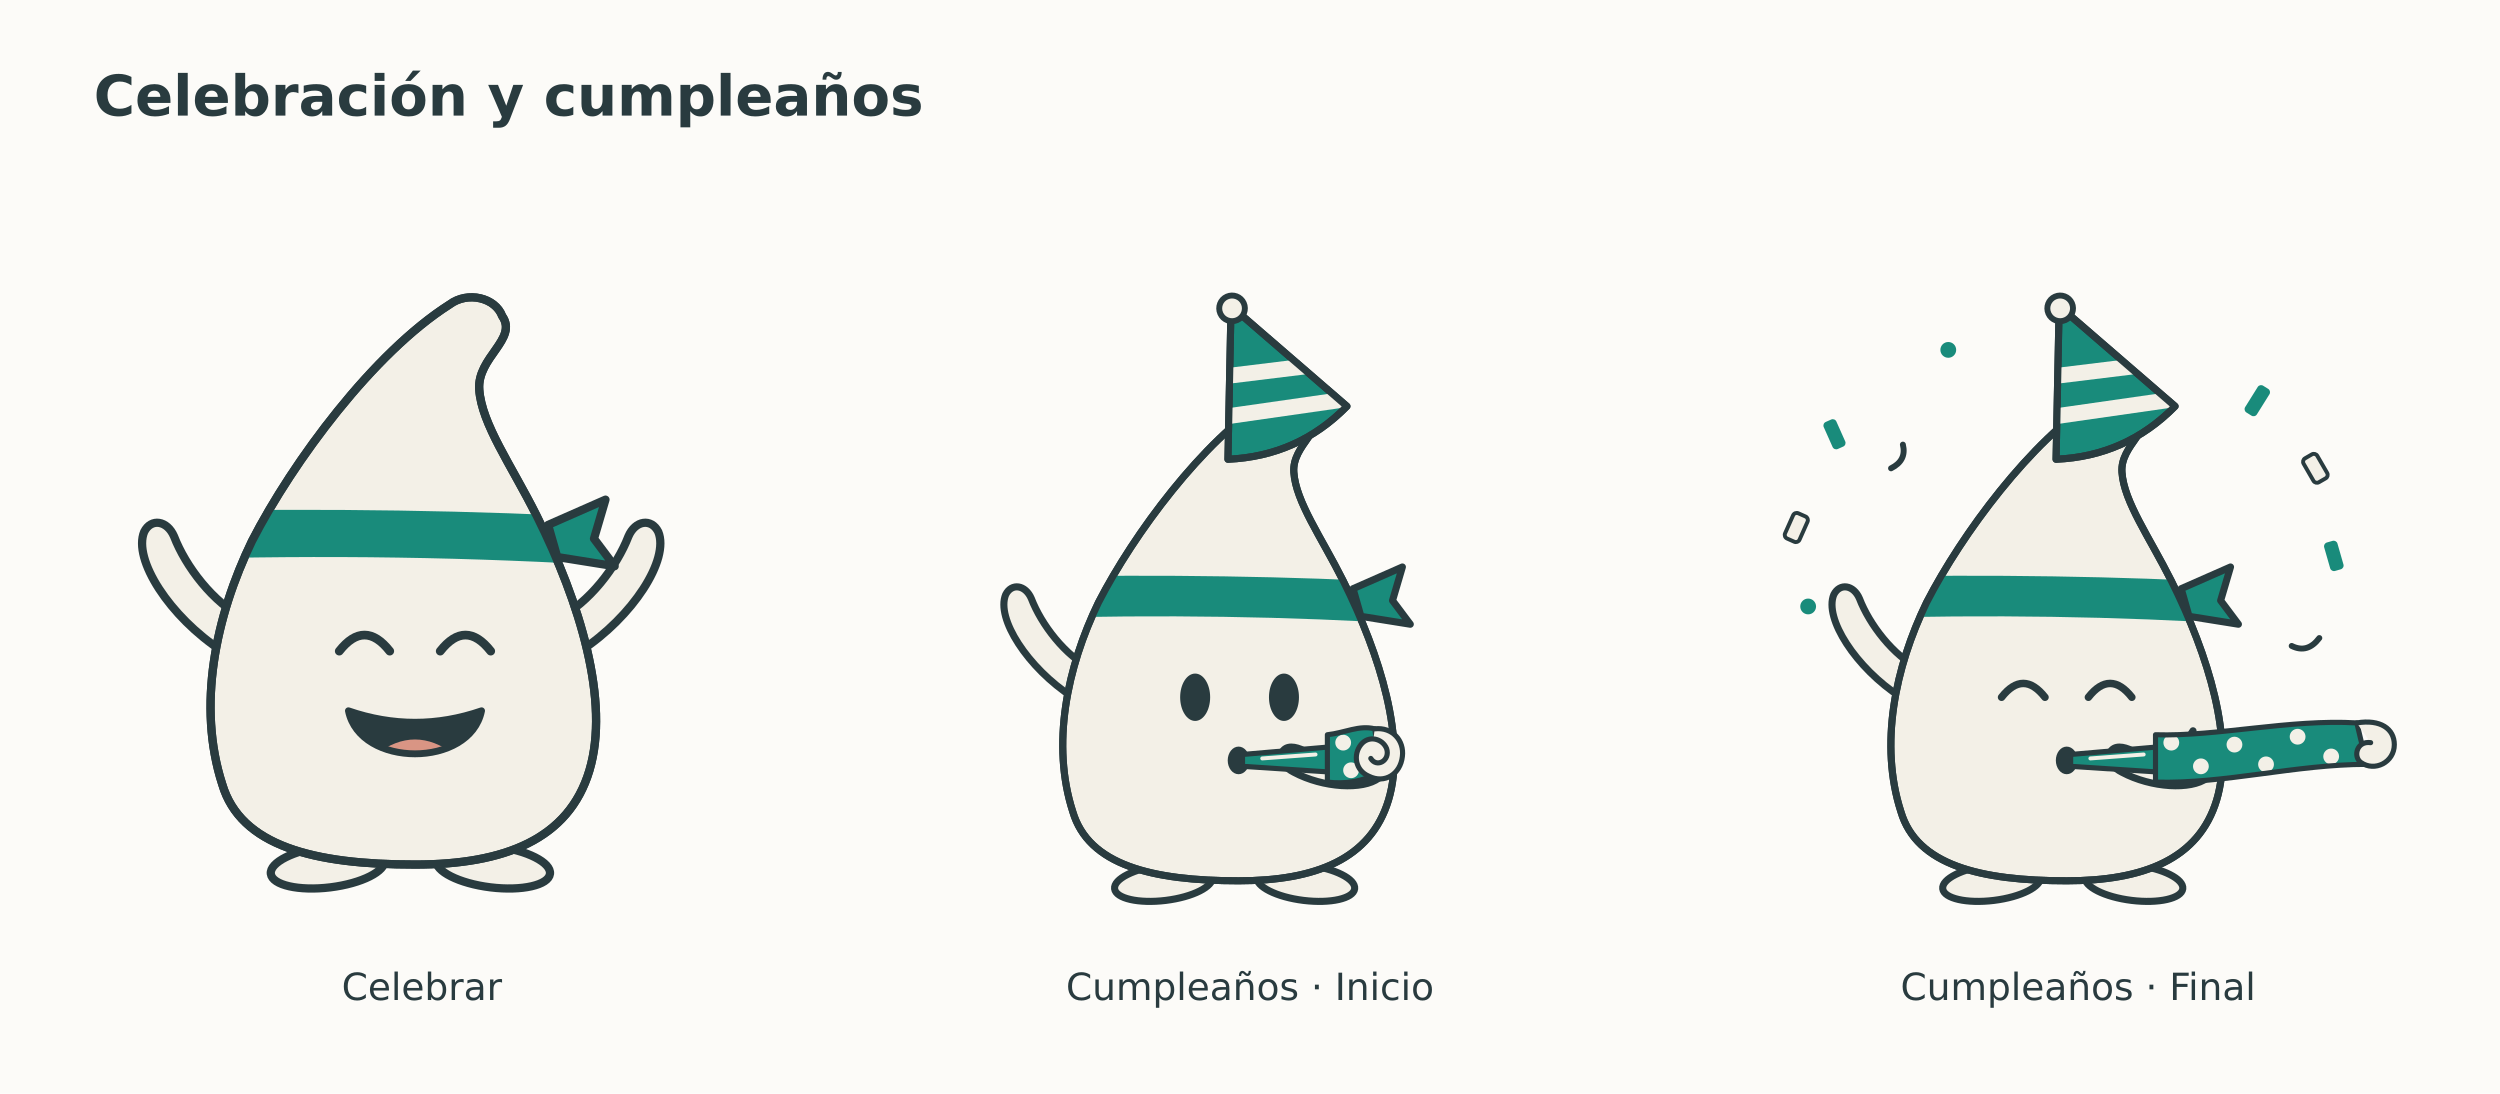
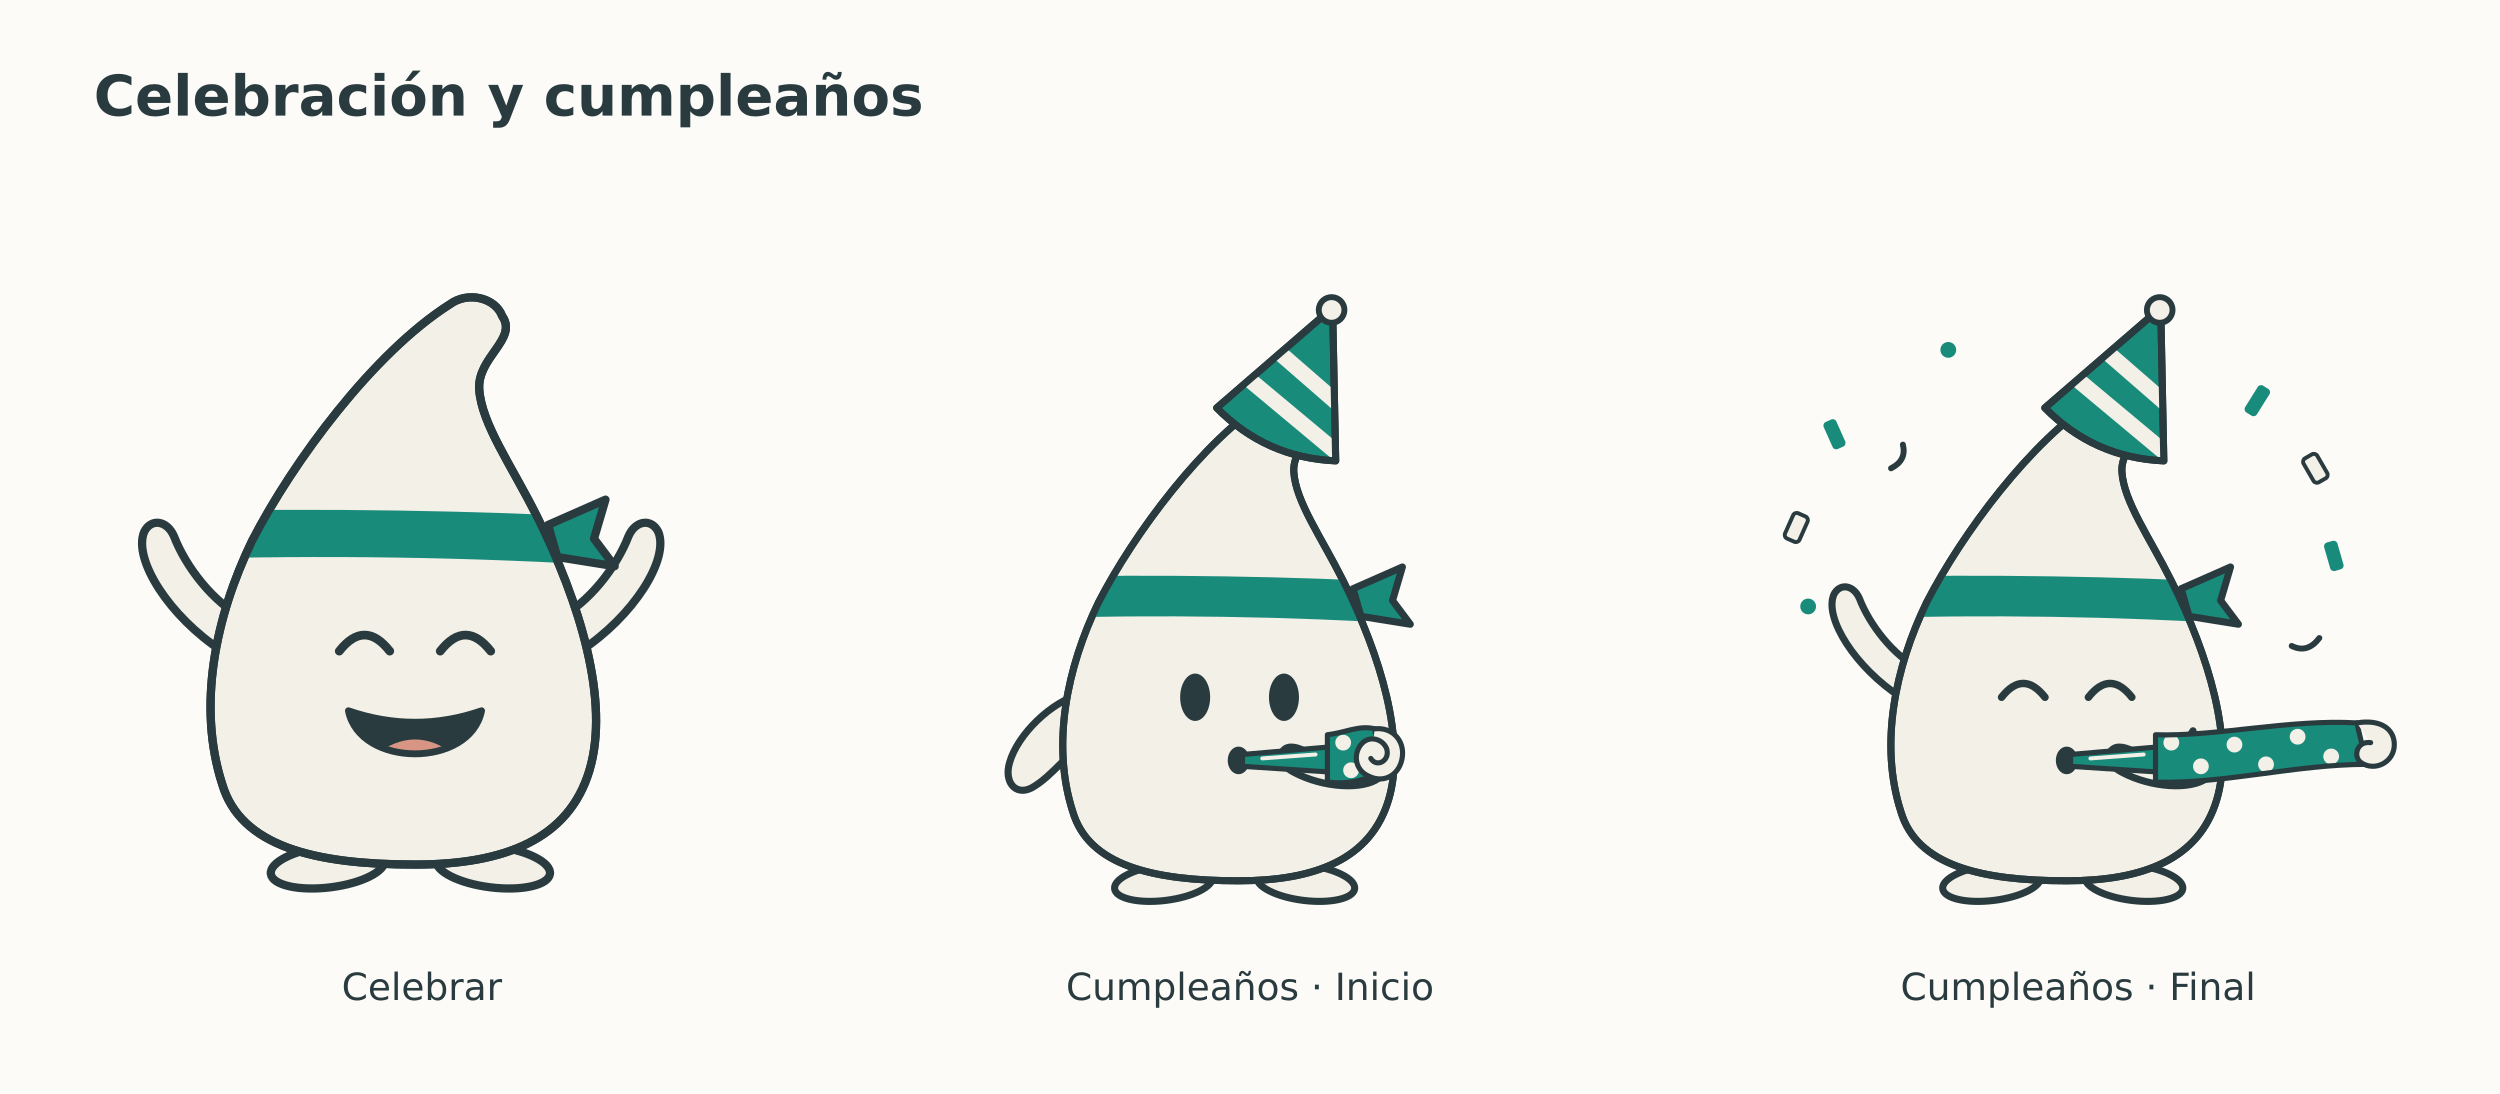
<svg xmlns="http://www.w3.org/2000/svg" width="1600" height="700" viewBox="0 0 1600 700" role="img" aria-labelledby="mascot-title">
  <rect width="1600" height="700" fill="#FCFBF8" />
  <text x="60" y="74" font-family="DejaVu Sans, sans-serif" font-size="36" font-weight="600" fill="#293B3F" text-anchor="start">Celebración y cumpleaños</text>
  <svg x="35" y="145" width="470" height="470" viewBox="0 0 320 320">
    <g transform="">
      <defs>
        <clipPath id="detail-celebrar-body">
          <path d="M172 34 C180 28 192 31 195 39 C202 49 184 57 185 71 C186 86 199 104 210 126 C229 164 242 207 233 237 C224 267 196 278 157 278 C113 278 81 270 73 243 C62 209 70 170 86 137 C104 102 139 55 172 34Z" />
        </clipPath>
      </defs>
      <g fill="#F3F0E7" stroke="#293B3F" stroke-width="3.6" stroke-linejoin="round" stroke-linecap="round">
        <ellipse cx="119" cy="279" rx="25" ry="9" transform="rotate(-7 119 279)" />
        <ellipse cx="191" cy="279" rx="25" ry="9" transform="rotate(7 191 279)" />
        <path d="M83 171 C69 164 57 148 52 135 C49 128 42 127 39 133 C34 145 50 170 73 185Z" />
        <path d="M219 171 C233 164 245 148 250 135 C253 128 260 127 263 133 C268 145 252 170 229 185Z" />
        <path d="M172 34 C180 28 192 31 195 39 C202 49 184 57 185 71 C186 86 199 104 210 126 C229 164 242 207 233 237 C224 267 196 278 157 278 C113 278 81 270 73 243 C62 209 70 170 86 137 C104 102 139 55 172 34Z" />
      </g>
      <g fill="#198B7B" style="fill:var(--school-accent,#198B7B)">
        <path d="M215 130 L240 119 L235 136 L244 148 L219 144Z" stroke="#293B3F" stroke-width="3.6" stroke-linejoin="round" />
        <path d="M50 124 Q153 122 244 127 L246 148 Q151 142 50 145Z" clip-path="url(#detail-celebrar-body)" />
      </g>
      <path d="M172 34 C180 28 192 31 195 39 C202 49 184 57 185 71 C186 86 199 104 210 126 C229 164 242 207 233 237 C224 267 196 278 157 278 C113 278 81 270 73 243 C62 209 70 170 86 137 C104 102 139 55 172 34Z" fill="none" stroke="#293B3F" stroke-width="3.6" stroke-linejoin="round" />
      <g fill="#293B3F">
        <path d="M124 185 Q135 171 146 185 M168 185 Q179 171 190 185" fill="none" stroke="#293B3F" stroke-width="3.8" stroke-linecap="round" />
      </g>
      <defs>
        <clipPath id="detail-celebrar-mouth">
          <path d="M128 211 Q157 221 186 211 C181 236 133 236 128 211Z" />
        </clipPath>
      </defs>
      <path d="M128 211 Q157 221 186 211 C181 236 133 236 128 211Z" fill="#293B3F" />
      <path d="M140 230 Q157 217 174 230 L174 241 H140Z" fill="#D99584" clip-path="url(#detail-celebrar-mouth)" />
      <path d="M128 211 Q157 221 186 211 C181 236 133 236 128 211Z" fill="none" stroke="#293B3F" stroke-width="3" stroke-linejoin="round" />
    </g>
  </svg>
  <svg x="565" y="145" width="470" height="470" viewBox="0 0 320 320">
    <g transform="translate(20 46) scale(.86)">
      <g transform="">
        <defs>
          <clipPath id="detail-cumpleanos-inicio-body">
            <path d="M172 34 C180 28 192 31 195 39 C202 49 184 57 185 71 C186 86 199 104 210 126 C229 164 242 207 233 237 C224 267 196 278 157 278 C113 278 81 270 73 243 C62 209 70 170 86 137 C104 102 139 55 172 34Z" />
          </clipPath>
        </defs>
        <g fill="#F3F0E7" stroke="#293B3F" stroke-width="3.6" stroke-linejoin="round" stroke-linecap="round">
          <ellipse cx="119" cy="279" rx="25" ry="9" transform="rotate(-7 119 279)" />
          <ellipse cx="191" cy="279" rx="25" ry="9" transform="rotate(7 191 279)" />
-           <path d="M83 171 C69 164 57 148 52 135 C49 128 42 127 39 133 C34 145 50 170 73 185Z" />
+           <path d="M78 183 C62 187 45 204 41 218 C38 228 44 235 52 231 C63 225 72 211 84 204Z" />
          <path d="M172 34 C180 28 192 31 195 39 C202 49 184 57 185 71 C186 86 199 104 210 126 C229 164 242 207 233 237 C224 267 196 278 157 278 C113 278 81 270 73 243 C62 209 70 170 86 137 C104 102 139 55 172 34Z" />
        </g>
        <g fill="#198B7B" style="fill:var(--school-accent,#198B7B)">
          <path d="M215 130 L240 119 L235 136 L244 148 L219 144Z" stroke="#293B3F" stroke-width="3.6" stroke-linejoin="round" />
          <path d="M50 124 Q153 122 244 127 L246 148 Q151 142 50 145Z" clip-path="url(#detail-cumpleanos-inicio-body)" />
        </g>
        <path d="M172 34 C180 28 192 31 195 39 C202 49 184 57 185 71 C186 86 199 104 210 126 C229 164 242 207 233 237 C224 267 196 278 157 278 C113 278 81 270 73 243 C62 209 70 170 86 137 C104 102 139 55 172 34Z" fill="none" stroke="#293B3F" stroke-width="3.6" stroke-linejoin="round" />
        <g fill="#293B3F">
          <ellipse cx="135" cy="185" rx="7.6" ry="12" />
          <ellipse cx="180" cy="185" rx="7.6" ry="12" />
        </g>
        <ellipse cx="157" cy="217" rx="5.5" ry="7" fill="#293B3F" />
        <path d="M228 226 C220 232 200 231 185 223 C181 221 177 217 179 213 C181 209 186 210 190 212 L211 218 L221 202" fill="#F3F0E7" stroke="#293B3F" stroke-width="3.6" stroke-linecap="round" stroke-linejoin="round" />
      </g>
-       <g transform="rotate(-24 178 45)">
+       <g transform="rotate(24 178 45)">
        <defs>
          <clipPath id="detail-cumpleanos-inicio-hat">
            <path d="M146 52 L177 -14 Q179 -18 181 -14 L212 52 Q179 65 146 52Z" />
          </clipPath>
        </defs>
        <path d="M146 52 L177 -14 Q179 -18 181 -14 L212 52 Q179 65 146 52Z" fill="#198B7B" style="fill:var(--school-accent,#198B7B)" stroke="#293B3F" stroke-width="3.6" stroke-linejoin="round" />
        <g clip-path="url(#detail-cumpleanos-inicio-hat)" stroke="#F3F0E7" stroke-width="8">
          <path d="M152 10 L201 25 M144 29 L218 50" />
        </g>
        <path d="M146 52 L177 -14 Q179 -18 181 -14 L212 52 Q179 65 146 52Z" fill="none" stroke="#293B3F" stroke-width="3.6" stroke-linejoin="round" />
        <circle cx="179" cy="-17" r="6.5" fill="#F3F0E7" stroke="#293B3F" stroke-width="3" />
      </g>
      <defs>
        <clipPath id="detail-cumpleanos-inicio-blower">
          <path d="M202 204 C211 203 218 199 226 201 L229 223 C219 228 211 229 202 228Z" />
        </clipPath>
      </defs>
      <path d="M159 214 L205 210 L205 223 L159 220Z" fill="#198B7B" style="fill:var(--school-accent,#198B7B)" stroke="#293B3F" stroke-width="2.6" stroke-linejoin="round" />
      <path d="M169 216 L196 214" fill="none" stroke="#F3F0E7" stroke-width="2" stroke-linecap="round" />
      <path d="M202 204 C211 203 218 199 226 201 L229 223 C219 228 211 229 202 228Z" fill="#198B7B" style="fill:var(--school-accent,#198B7B)" />
      <g clip-path="url(#detail-cumpleanos-inicio-blower)" fill="#F3F0E7">
        <circle cx="210" cy="208" r="4" />
        <circle cx="214" cy="222" r="4" />
        <circle cx="226" cy="214" r="4" />
      </g>
      <path d="M202 204 C211 203 218 199 226 201 L229 223 C219 228 211 229 202 228Z" fill="none" stroke="#293B3F" stroke-width="2.6" stroke-linejoin="round" />
      <path d="M226 201 C235 200 241 207 240 215 C239 224 231 229 223 225 C216 222 215 214 219 209 C223 204 230 206 232 211 C234 217 227 221 224 216" fill="#F3F0E7" stroke="#293B3F" stroke-width="2.6" stroke-linecap="round" stroke-linejoin="round" />
    </g>
  </svg>
  <svg x="1095" y="145" width="470" height="470" viewBox="0 0 320 320">
    <g transform="translate(20 46) scale(.86)">
      <g fill="#198B7B" style="fill:var(--school-accent,#198B7B)">
        <rect x="36" y="44" width="7" height="15" rx="2" transform="rotate(-24 40 52)" />
        <rect x="250" y="27" width="7" height="16" rx="2" transform="rotate(32 254 35)" />
        <rect x="289" y="106" width="7" height="15" rx="2" transform="rotate(-16 292 114)" />
        <circle cx="26" cy="139" r="4" />
        <circle cx="97" cy="9" r="4" />
      </g>
      <g fill="#F3F0E7" stroke="#293B3F" stroke-width="2">
        <rect x="16" y="92" width="8" height="14" rx="2" transform="rotate(24 20 99)" />
        <rect x="279" y="62" width="8" height="14" rx="2" transform="rotate(-30 283 69)" />
      </g>
      <path d="M68 69 Q76 65 74 57 M271 159 Q279 163 285 155" fill="none" stroke="#293B3F" stroke-width="3" stroke-linecap="round" />
      <g transform="">
        <defs>
          <clipPath id="detail-cumpleanos-body">
            <path d="M172 34 C180 28 192 31 195 39 C202 49 184 57 185 71 C186 86 199 104 210 126 C229 164 242 207 233 237 C224 267 196 278 157 278 C113 278 81 270 73 243 C62 209 70 170 86 137 C104 102 139 55 172 34Z" />
          </clipPath>
        </defs>
        <g fill="#F3F0E7" stroke="#293B3F" stroke-width="3.6" stroke-linejoin="round" stroke-linecap="round">
          <ellipse cx="119" cy="279" rx="25" ry="9" transform="rotate(-7 119 279)" />
          <ellipse cx="191" cy="279" rx="25" ry="9" transform="rotate(7 191 279)" />
          <path d="M83 171 C69 164 57 148 52 135 C49 128 42 127 39 133 C34 145 50 170 73 185Z" />
          <path d="M172 34 C180 28 192 31 195 39 C202 49 184 57 185 71 C186 86 199 104 210 126 C229 164 242 207 233 237 C224 267 196 278 157 278 C113 278 81 270 73 243 C62 209 70 170 86 137 C104 102 139 55 172 34Z" />
        </g>
        <g fill="#198B7B" style="fill:var(--school-accent,#198B7B)">
          <path d="M215 130 L240 119 L235 136 L244 148 L219 144Z" stroke="#293B3F" stroke-width="3.6" stroke-linejoin="round" />
          <path d="M50 124 Q153 122 244 127 L246 148 Q151 142 50 145Z" clip-path="url(#detail-cumpleanos-body)" />
        </g>
        <path d="M172 34 C180 28 192 31 195 39 C202 49 184 57 185 71 C186 86 199 104 210 126 C229 164 242 207 233 237 C224 267 196 278 157 278 C113 278 81 270 73 243 C62 209 70 170 86 137 C104 102 139 55 172 34Z" fill="none" stroke="#293B3F" stroke-width="3.6" stroke-linejoin="round" />
        <g fill="#293B3F">
          <path d="M124 185 Q135 171 146 185 M168 185 Q179 171 190 185" fill="none" stroke="#293B3F" stroke-width="3.8" stroke-linecap="round" />
        </g>
        <ellipse cx="157" cy="217" rx="5.5" ry="7" fill="#293B3F" />
        <path d="M228 226 C220 232 200 231 185 223 C181 221 177 217 179 213 C181 209 186 210 190 212 L211 218 L221 202" fill="#F3F0E7" stroke="#293B3F" stroke-width="3.6" stroke-linecap="round" stroke-linejoin="round" />
      </g>
-       <g transform="rotate(-24 178 45)">
+       <g transform="rotate(24 178 45)">
        <defs>
          <clipPath id="detail-cumpleanos-hat">
            <path d="M146 52 L177 -14 Q179 -18 181 -14 L212 52 Q179 65 146 52Z" />
          </clipPath>
        </defs>
        <path d="M146 52 L177 -14 Q179 -18 181 -14 L212 52 Q179 65 146 52Z" fill="#198B7B" style="fill:var(--school-accent,#198B7B)" stroke="#293B3F" stroke-width="3.6" stroke-linejoin="round" />
        <g clip-path="url(#detail-cumpleanos-hat)" stroke="#F3F0E7" stroke-width="8">
          <path d="M152 10 L201 25 M144 29 L218 50" />
        </g>
        <path d="M146 52 L177 -14 Q179 -18 181 -14 L212 52 Q179 65 146 52Z" fill="none" stroke="#293B3F" stroke-width="3.6" stroke-linejoin="round" />
        <circle cx="179" cy="-17" r="6.5" fill="#F3F0E7" stroke="#293B3F" stroke-width="3" />
      </g>
      <defs>
        <clipPath id="detail-cumpleanos-blower">
          <path d="M202 204 C233 205 270 196 304 198 L309 219 C273 219 237 229 202 228Z" />
        </clipPath>
      </defs>
      <path d="M159 214 L205 210 L205 223 L159 220Z" fill="#198B7B" style="fill:var(--school-accent,#198B7B)" stroke="#293B3F" stroke-width="2.6" stroke-linejoin="round" />
      <path d="M169 216 L196 214" fill="none" stroke="#F3F0E7" stroke-width="2" stroke-linecap="round" />
      <path d="M202 204 C233 205 270 196 304 198 L309 219 C273 219 237 229 202 228Z" fill="#198B7B" style="fill:var(--school-accent,#198B7B)" />
      <g clip-path="url(#detail-cumpleanos-blower)" fill="#F3F0E7">
        <circle cx="210" cy="208" r="4" />
        <circle cx="225" cy="220" r="4" />
        <circle cx="242" cy="209" r="4" />
        <circle cx="258" cy="219" r="4" />
        <circle cx="274" cy="205" r="4" />
        <circle cx="291" cy="215" r="4" />
      </g>
      <path d="M202 204 C233 205 270 196 304 198 L309 219 C273 219 237 229 202 228Z" fill="none" stroke="#293B3F" stroke-width="2.6" stroke-linejoin="round" />
      <path d="M304 198 C316 196 323 201 323 209 C323 218 313 223 306 218 C302 215 304 207 311 208" fill="#F3F0E7" stroke="#293B3F" stroke-width="2.6" stroke-linecap="round" stroke-linejoin="round" />
    </g>
  </svg>
  <text x="270" y="640" font-family="DejaVu Sans, sans-serif" font-size="24" font-weight="400" fill="#293B3F" text-anchor="middle">Celebrar</text>
  <text x="800" y="640" font-family="DejaVu Sans, sans-serif" font-size="24" font-weight="400" fill="#293B3F" text-anchor="middle">Cumpleaños · Inicio</text>
  <text x="1330" y="640" font-family="DejaVu Sans, sans-serif" font-size="24" font-weight="400" fill="#293B3F" text-anchor="middle">Cumpleaños · Final</text>
</svg>
